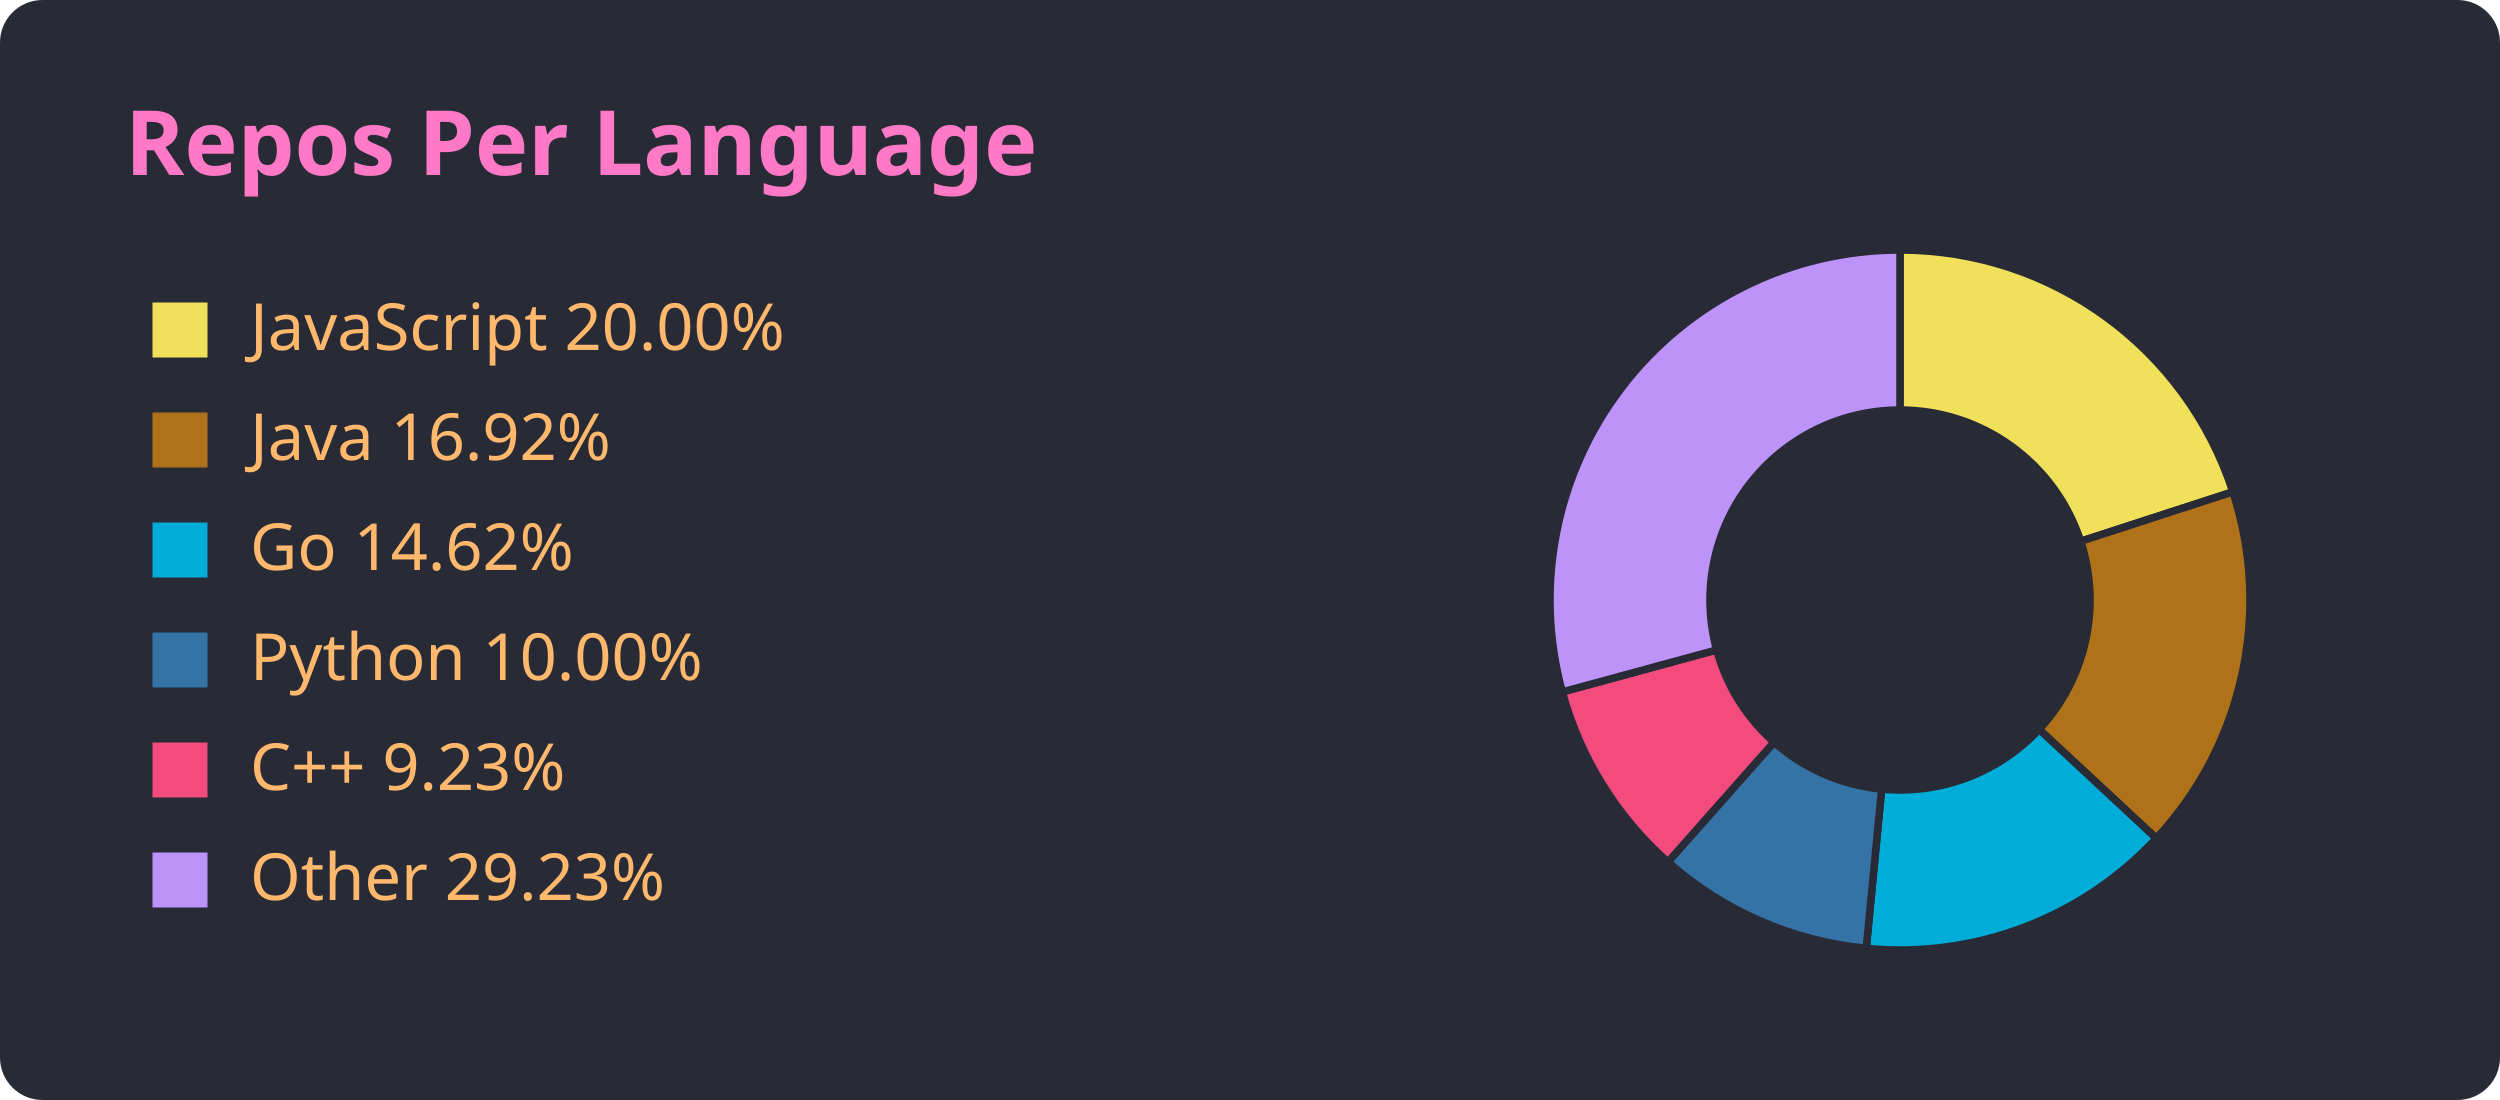
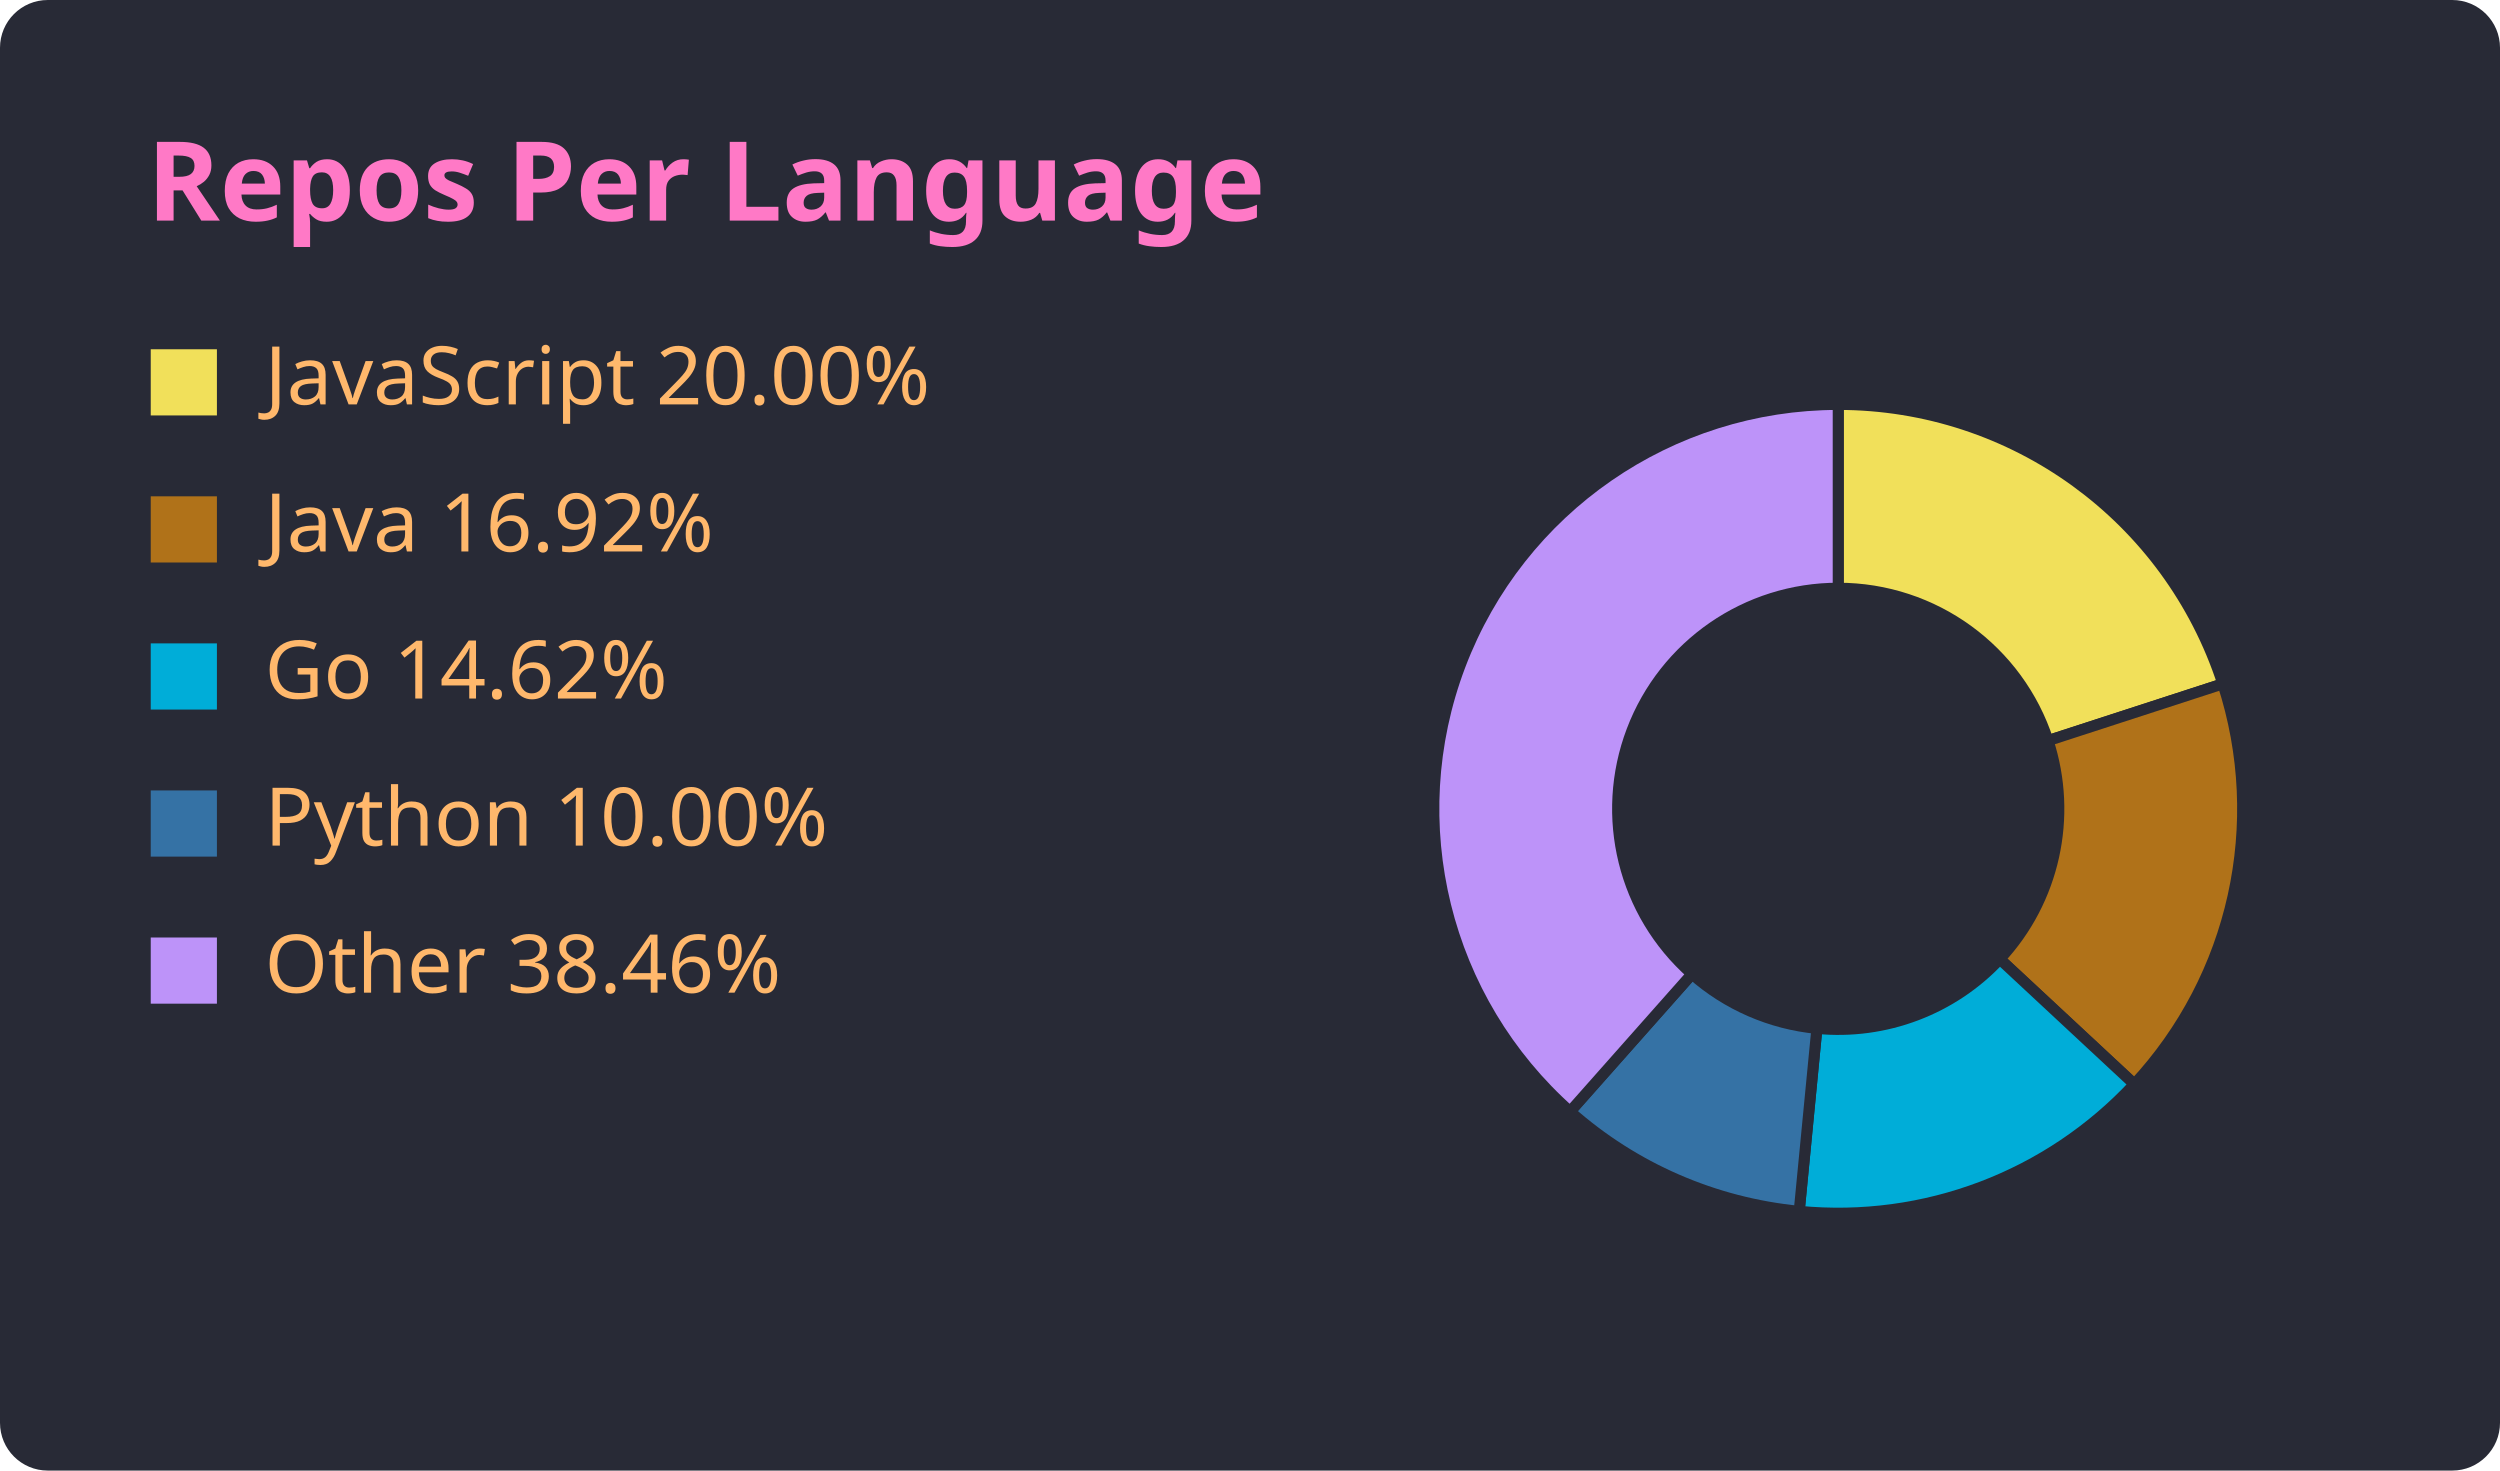
- <svg xmlns="http://www.w3.org/2000/svg" width="500" height="220" viewBox="0 0 500 220" font-family="'Segoe UI', Ubuntu, Sans-Serif">
-   <rect x="0.5" y="0.5" width="499" height="219" rx="8" fill="#282a36" stroke="#282a36" stroke-opacity="1.00" />
-   <text x="25" y="35" font-size="18" font-weight="600" fill="#ff79c6">Repos Per Language</text>
-   <rect x="30" y="60" width="12" height="12" fill="#f1e05a" stroke="#282a36" stroke-width="1" />
-   <text x="50" y="70" font-size="13" fill="#ffb86c">JavaScript 20.00%</text>
-   <rect x="30" y="82" width="12" height="12" fill="#b07219" stroke="#282a36" stroke-width="1" />
-   <text x="50" y="92" font-size="13" fill="#ffb86c">Java 16.92%</text>
-   <rect x="30" y="104" width="12" height="12" fill="#00ADD8" stroke="#282a36" stroke-width="1" />
-   <text x="50" y="114" font-size="13" fill="#ffb86c">Go 14.62%</text>
-   <rect x="30" y="126" width="12" height="12" fill="#3572A5" stroke="#282a36" stroke-width="1" />
-   <text x="50" y="136" font-size="13" fill="#ffb86c">Python 10.00%</text>
-   <rect x="30" y="148" width="12" height="12" fill="#f34b7d" stroke="#282a36" stroke-width="1" />
-   <text x="50" y="158" font-size="13" fill="#ffb86c">C++ 9.23%</text>
-   <rect x="30" y="170" width="12" height="12" fill="#bd93f9" stroke="#282a36" stroke-width="1" />
-   <text x="50" y="180" font-size="13" fill="#ffb86c">Other 29.23%</text>
-   <path d="M380.00,50.00 A70.00,70.00 0 0 1 446.57,98.37 L416.14,108.26 A38.00,38.00 0 0 0 380.00,82.00 Z" fill="#f1e05a" stroke="#282a36" stroke-width="1.5" />
-   <path d="M446.57,98.37 A70.00,70.00 0 0 1 431.26,167.67 L407.83,145.88 A38.00,38.00 0 0 0 416.14,108.26 Z" fill="#b07219" stroke="#282a36" stroke-width="1.5" />
-   <path d="M431.26,167.67 A70.00,70.00 0 0 1 373.24,189.67 L376.33,157.82 A38.00,38.00 0 0 0 407.83,145.88 Z" fill="#00ADD8" stroke="#282a36" stroke-width="1.5" />
-   <path d="M373.24,189.67 A70.00,70.00 0 0 1 333.58,172.40 L354.80,148.44 A38.00,38.00 0 0 0 376.33,157.82 Z" fill="#3572A5" stroke="#282a36" stroke-width="1.5" />
-   <path d="M333.58,172.40 A70.00,70.00 0 0 1 312.46,138.39 L343.33,129.98 A38.00,38.00 0 0 0 354.80,148.44 Z" fill="#f34b7d" stroke="#282a36" stroke-width="1.5" />
-   <path d="M312.46,138.39 A70.00,70.00 0 0 1 380.00,50.00 L380.00,82.00 A38.00,38.00 0 0 0 343.33,129.98 Z" fill="#bd93f9" stroke="#282a36" stroke-width="1.5" />
+ <svg xmlns="http://www.w3.org/2000/svg" width="340" height="200" viewBox="0 0 340 200" font-family="'Segoe UI', Ubuntu, Sans-Serif">
+   <rect x="0.5" y="0.5" width="339" height="199" rx="6" fill="#282a36" stroke="#282a36" stroke-opacity="1.00" />
+   <text x="20" y="30" font-size="15" font-weight="600" fill="#ff79c6">Repos Per Language</text>
+   <rect x="20" y="47" width="10" height="10" fill="#f1e05a" stroke="#282a36" stroke-width="1" />
+   <text x="36" y="55" font-size="11" fill="#ffb86c">JavaScript 20.00%</text>
+   <rect x="20" y="67" width="10" height="10" fill="#b07219" stroke="#282a36" stroke-width="1" />
+   <text x="36" y="75" font-size="11" fill="#ffb86c">Java 16.92%</text>
+   <rect x="20" y="87" width="10" height="10" fill="#00ADD8" stroke="#282a36" stroke-width="1" />
+   <text x="36" y="95" font-size="11" fill="#ffb86c">Go 14.62%</text>
+   <rect x="20" y="107" width="10" height="10" fill="#3572A5" stroke="#282a36" stroke-width="1" />
+   <text x="36" y="115" font-size="11" fill="#ffb86c">Python 10.00%</text>
+   <rect x="20" y="127" width="10" height="10" fill="#bd93f9" stroke="#282a36" stroke-width="1" />
+   <text x="36" y="135" font-size="11" fill="#ffb86c">Other 38.46%</text>
+   <path d="M250.00,55.00 A55.00,55.00 0 0 1 302.31,93.00 L278.53,100.73 A30.00,30.00 0 0 0 250.00,80.00 Z" fill="#f1e05a" stroke="#282a36" stroke-width="1.5" />
+   <path d="M302.31,93.00 A55.00,55.00 0 0 1 290.27,147.46 L271.97,130.43 A30.00,30.00 0 0 0 278.53,100.73 Z" fill="#b07219" stroke="#282a36" stroke-width="1.5" />
+   <path d="M290.27,147.46 A55.00,55.00 0 0 1 244.69,164.74 L247.10,139.86 A30.00,30.00 0 0 0 271.97,130.43 Z" fill="#00ADD8" stroke="#282a36" stroke-width="1.5" />
+   <path d="M244.69,164.74 A55.00,55.00 0 0 1 213.53,151.17 L230.11,132.46 A30.00,30.00 0 0 0 247.10,139.86 Z" fill="#3572A5" stroke="#282a36" stroke-width="1.5" />
+   <path d="M213.53,151.17 A55.00,55.00 0 0 1 250.00,55.00 L250.00,80.00 A30.00,30.00 0 0 0 230.11,132.46 Z" fill="#bd93f9" stroke="#282a36" stroke-width="1.5" />
</svg>
